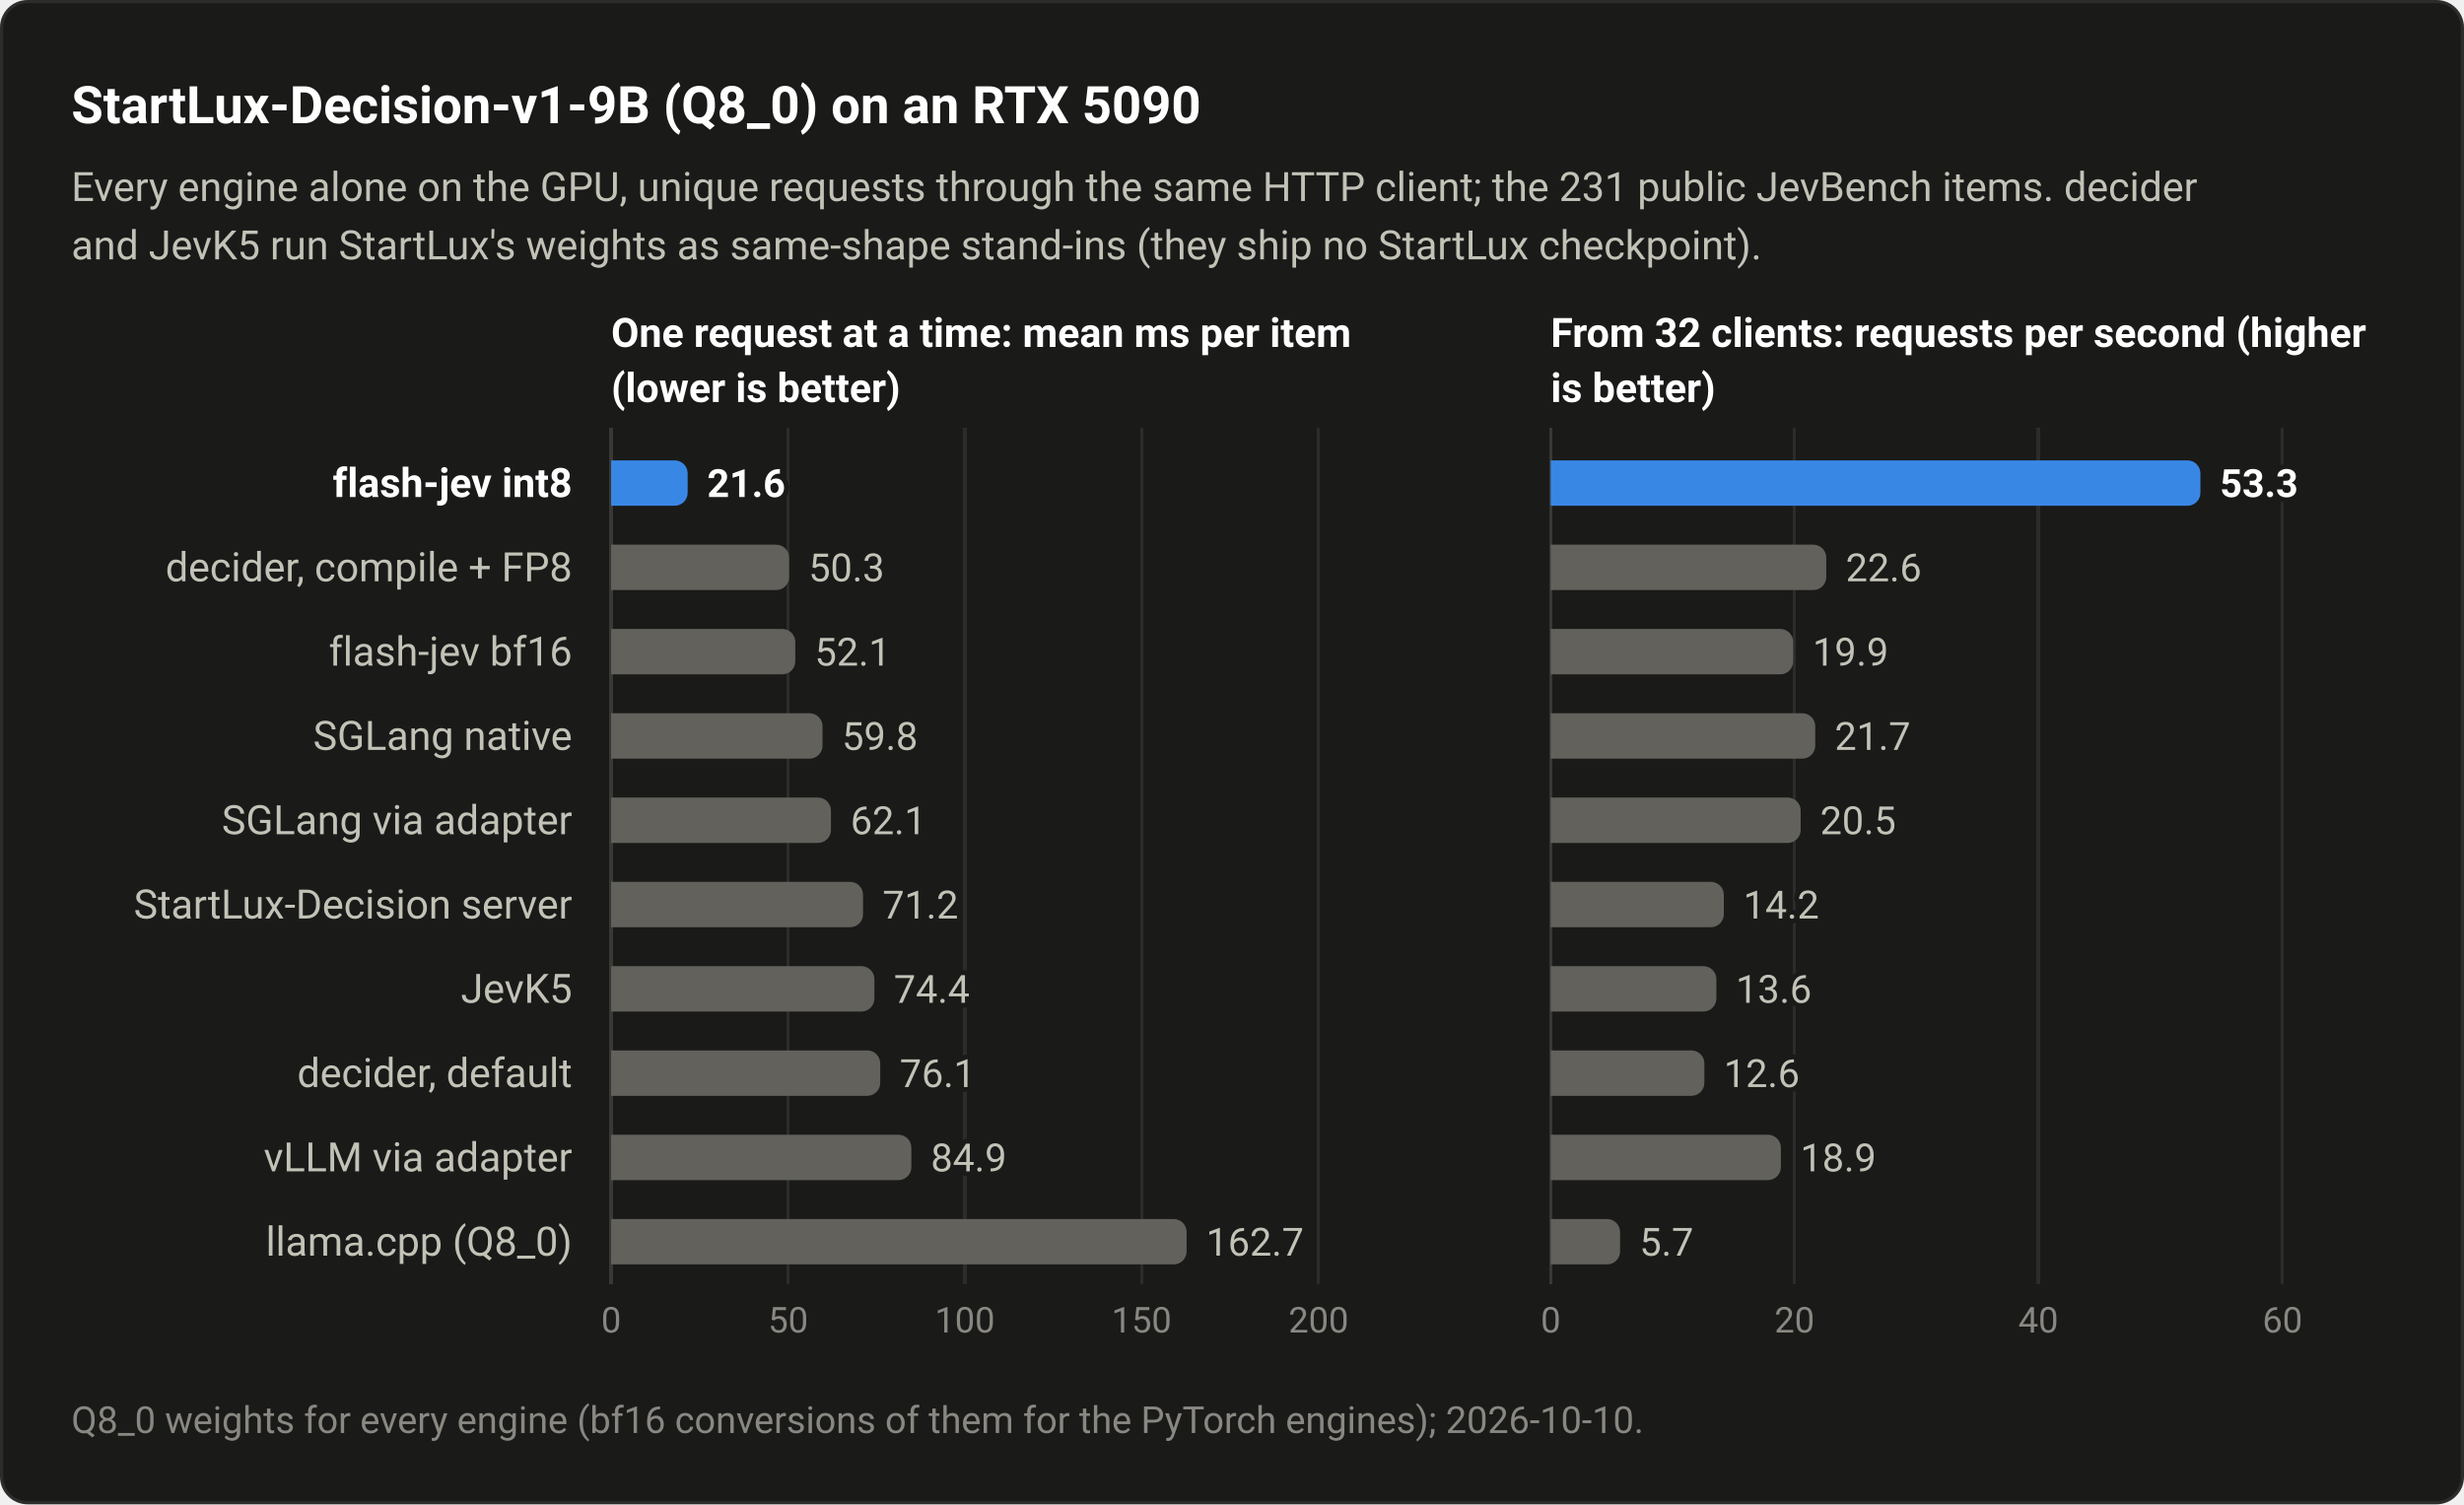
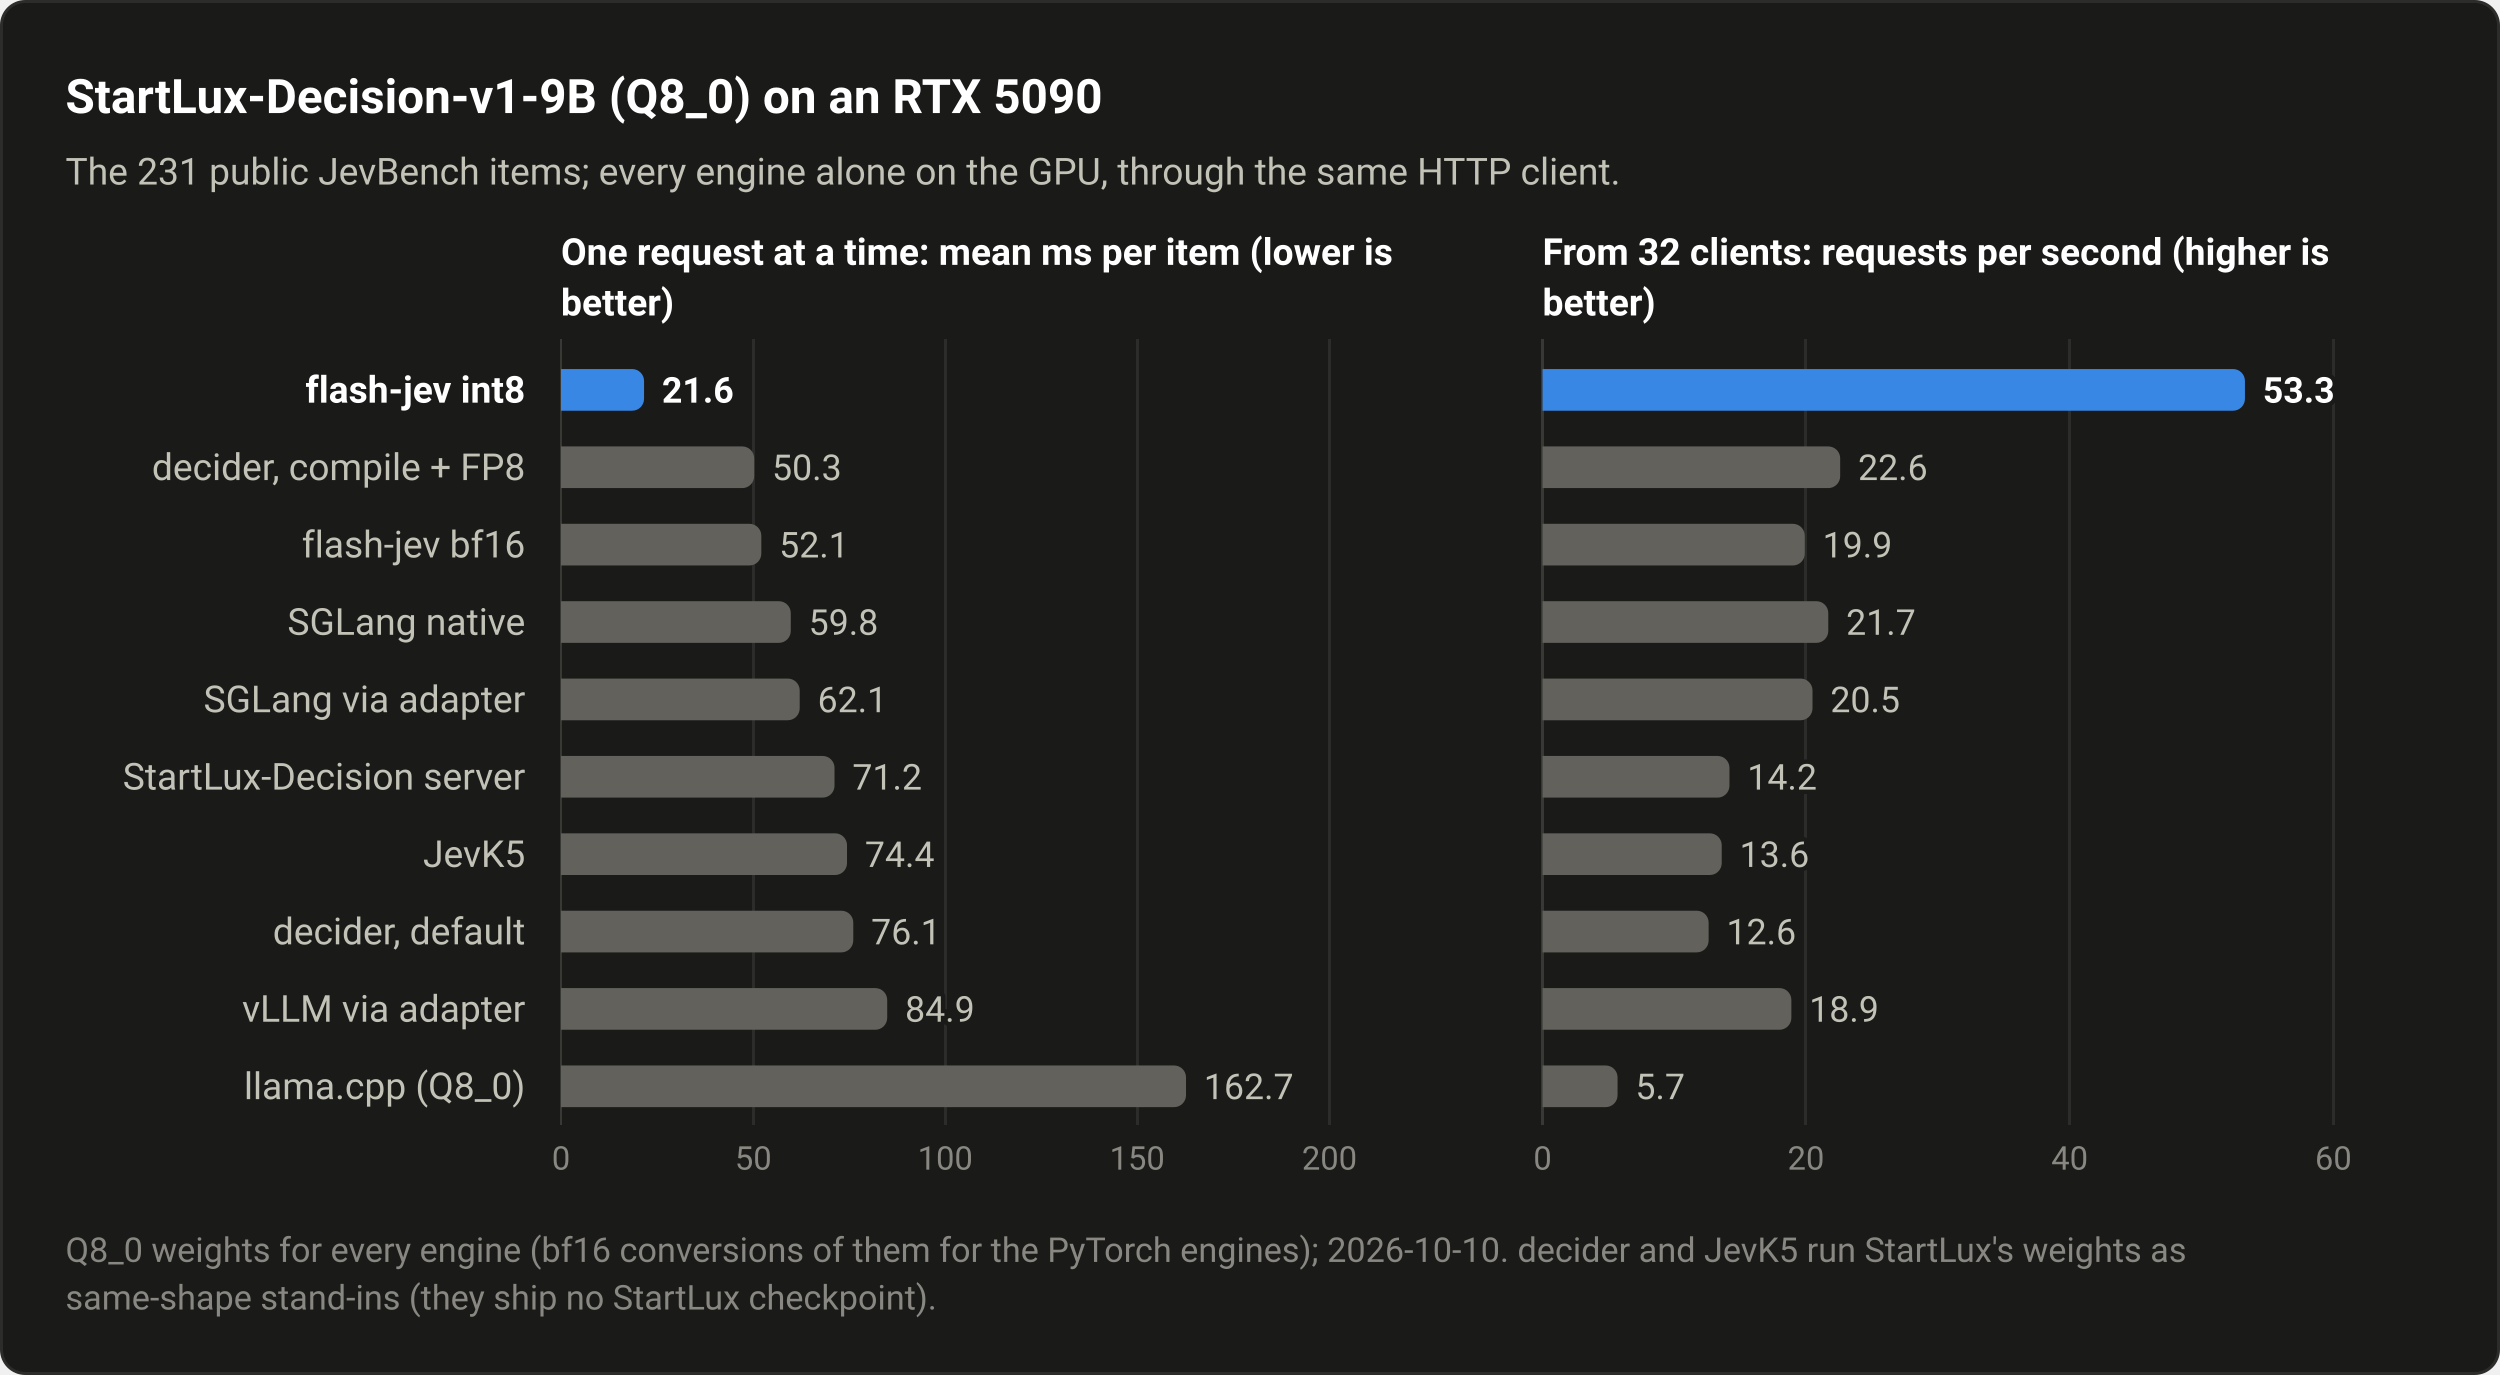
- <svg xmlns="http://www.w3.org/2000/svg" width="760" height="464" viewBox="0 0 760 464" role="img" aria-labelledby="title desc" font-family="system-ui, -apple-system, 'Segoe UI', Roboto, 'Helvetica Neue', Arial, sans-serif">
-   <rect x="0.5" y="0.5" width="759" height="463" rx="8" fill="#1a1a19" stroke="#2c2c2a" />
+ <svg xmlns="http://www.w3.org/2000/svg" width="840" height="462" viewBox="0 0 840 462" role="img" aria-labelledby="title desc" font-family="system-ui, -apple-system, 'Segoe UI', Roboto, 'Helvetica Neue', Arial, sans-serif">
+   <rect x="0.5" y="0.5" width="839" height="461" rx="8" fill="#1a1a19" stroke="#2c2c2a" />
  <text x="22.0" y="38.0" font-size="16" fill="#ffffff" text-anchor="start" font-weight="600">StartLux-Decision-v1-9B (Q8_0) on an RTX 5090</text>
-   <text x="22.0" y="62.0" font-size="12.5" fill="#c3c2b7" text-anchor="start" font-weight="400">Every engine alone on the GPU, unique requests through the same HTTP client; the 231 public JevBench items. decider</text>
-   <text x="22.0" y="80.0" font-size="12.5" fill="#c3c2b7" text-anchor="start" font-weight="400">and JevK5 run StartLux's weights as same-shape stand-ins (they ship no StartLux checkpoint).</text>
-   <text x="188.5" y="107.0" font-size="12.5" fill="#ffffff" text-anchor="start" font-weight="600">One request at a time: mean ms per item</text>
-   <text x="188.5" y="124.0" font-size="12.5" fill="#ffffff" text-anchor="start" font-weight="600">(lower is better)</text>
-   <text x="188.5" y="411.0" font-size="11" fill="#898781" text-anchor="middle" font-weight="400" style="font-variant-numeric: tabular-nums">0</text>
-   <line x1="243.1" y1="132.0" x2="243.1" y2="396.0" stroke="#2c2c2a" stroke-width="1" shape-rendering="crispEdges" />
-   <text x="243.1" y="411.0" font-size="11" fill="#898781" text-anchor="middle" font-weight="400" style="font-variant-numeric: tabular-nums">50</text>
-   <line x1="297.6" y1="132.0" x2="297.6" y2="396.0" stroke="#2c2c2a" stroke-width="1" shape-rendering="crispEdges" />
-   <text x="297.6" y="411.0" font-size="11" fill="#898781" text-anchor="middle" font-weight="400" style="font-variant-numeric: tabular-nums">100</text>
-   <line x1="352.1" y1="132.0" x2="352.1" y2="396.0" stroke="#2c2c2a" stroke-width="1" shape-rendering="crispEdges" />
-   <text x="352.1" y="411.0" font-size="11" fill="#898781" text-anchor="middle" font-weight="400" style="font-variant-numeric: tabular-nums">150</text>
-   <line x1="406.7" y1="132.0" x2="406.7" y2="396.0" stroke="#2c2c2a" stroke-width="1" shape-rendering="crispEdges" />
-   <text x="406.7" y="411.0" font-size="11" fill="#898781" text-anchor="middle" font-weight="400" style="font-variant-numeric: tabular-nums">200</text>
-   <line x1="188.5" y1="132.0" x2="188.5" y2="396.0" stroke="#383835" stroke-width="1" shape-rendering="crispEdges" />
-   <path d="M188.5,142.0 H208.1 A4.0,4.0 0 0 1 212.1,146.0 V152.0 A4.0,4.0 0 0 1 208.1,156.0 H188.5 Z" fill="#3987e5" />
-   <text x="218.1" y="153.3" font-size="12" fill="#ffffff" text-anchor="start" font-weight="600" style="font-variant-numeric: tabular-nums" stroke="#1a1a19" stroke-width="3" stroke-linejoin="round" paint-order="stroke">21.6</text>
-   <path d="M188.5,168.0 H239.4 A4.0,4.0 0 0 1 243.4,172.0 V178.0 A4.0,4.0 0 0 1 239.4,182.0 H188.5 Z" fill="#62615c" />
-   <text x="249.4" y="179.3" font-size="12" fill="#c3c2b7" text-anchor="start" font-weight="400" style="font-variant-numeric: tabular-nums" stroke="#1a1a19" stroke-width="3" stroke-linejoin="round" paint-order="stroke">50.3</text>
-   <path d="M188.5,194.0 H241.3 A4.0,4.0 0 0 1 245.3,198.0 V204.0 A4.0,4.0 0 0 1 241.3,208.0 H188.5 Z" fill="#62615c" />
-   <text x="251.3" y="205.3" font-size="12" fill="#c3c2b7" text-anchor="start" font-weight="400" style="font-variant-numeric: tabular-nums" stroke="#1a1a19" stroke-width="3" stroke-linejoin="round" paint-order="stroke">52.1</text>
-   <path d="M188.5,220.0 H249.7 A4.0,4.0 0 0 1 253.7,224.0 V230.0 A4.0,4.0 0 0 1 249.7,234.0 H188.5 Z" fill="#62615c" />
-   <text x="259.7" y="231.3" font-size="12" fill="#c3c2b7" text-anchor="start" font-weight="400" style="font-variant-numeric: tabular-nums" stroke="#1a1a19" stroke-width="3" stroke-linejoin="round" paint-order="stroke">59.8</text>
-   <path d="M188.5,246.0 H252.3 A4.0,4.0 0 0 1 256.3,250.0 V256.0 A4.0,4.0 0 0 1 252.3,260.0 H188.5 Z" fill="#62615c" />
-   <text x="262.3" y="257.3" font-size="12" fill="#c3c2b7" text-anchor="start" font-weight="400" style="font-variant-numeric: tabular-nums" stroke="#1a1a19" stroke-width="3" stroke-linejoin="round" paint-order="stroke">62.1</text>
-   <path d="M188.5,272.0 H262.2 A4.0,4.0 0 0 1 266.2,276.0 V282.0 A4.0,4.0 0 0 1 262.2,286.0 H188.5 Z" fill="#62615c" />
-   <text x="272.2" y="283.3" font-size="12" fill="#c3c2b7" text-anchor="start" font-weight="400" style="font-variant-numeric: tabular-nums" stroke="#1a1a19" stroke-width="3" stroke-linejoin="round" paint-order="stroke">71.2</text>
-   <path d="M188.5,298.0 H265.7 A4.0,4.0 0 0 1 269.7,302.0 V308.0 A4.0,4.0 0 0 1 265.7,312.0 H188.5 Z" fill="#62615c" />
-   <text x="275.7" y="309.3" font-size="12" fill="#c3c2b7" text-anchor="start" font-weight="400" style="font-variant-numeric: tabular-nums" stroke="#1a1a19" stroke-width="3" stroke-linejoin="round" paint-order="stroke">74.4</text>
-   <path d="M188.5,324.0 H267.5 A4.0,4.0 0 0 1 271.5,328.0 V334.0 A4.0,4.0 0 0 1 267.5,338.0 H188.5 Z" fill="#62615c" />
-   <text x="277.5" y="335.3" font-size="12" fill="#c3c2b7" text-anchor="start" font-weight="400" style="font-variant-numeric: tabular-nums" stroke="#1a1a19" stroke-width="3" stroke-linejoin="round" paint-order="stroke">76.1</text>
-   <path d="M188.5,350.0 H277.1 A4.0,4.0 0 0 1 281.1,354.0 V360.0 A4.0,4.0 0 0 1 277.1,364.0 H188.5 Z" fill="#62615c" />
-   <text x="287.1" y="361.3" font-size="12" fill="#c3c2b7" text-anchor="start" font-weight="400" style="font-variant-numeric: tabular-nums" stroke="#1a1a19" stroke-width="3" stroke-linejoin="round" paint-order="stroke">84.9</text>
-   <path d="M188.5,376.0 H362.0 A4.0,4.0 0 0 1 366.0,380.0 V386.0 A4.0,4.0 0 0 1 362.0,390.0 H188.5 Z" fill="#62615c" />
-   <text x="372.0" y="387.3" font-size="12" fill="#c3c2b7" text-anchor="start" font-weight="400" style="font-variant-numeric: tabular-nums" stroke="#1a1a19" stroke-width="3" stroke-linejoin="round" paint-order="stroke">162.7</text>
-   <text x="478.3" y="107.0" font-size="12.5" fill="#ffffff" text-anchor="start" font-weight="600">From 32 clients: requests per second (higher</text>
-   <text x="478.3" y="124.0" font-size="12.5" fill="#ffffff" text-anchor="start" font-weight="600">is better)</text>
-   <text x="478.3" y="411.0" font-size="11" fill="#898781" text-anchor="middle" font-weight="400" style="font-variant-numeric: tabular-nums">0</text>
-   <line x1="553.5" y1="132.0" x2="553.5" y2="396.0" stroke="#2c2c2a" stroke-width="1" shape-rendering="crispEdges" />
-   <text x="553.5" y="411.0" font-size="11" fill="#898781" text-anchor="middle" font-weight="400" style="font-variant-numeric: tabular-nums">20</text>
-   <line x1="628.7" y1="132.0" x2="628.7" y2="396.0" stroke="#2c2c2a" stroke-width="1" shape-rendering="crispEdges" />
-   <text x="628.7" y="411.0" font-size="11" fill="#898781" text-anchor="middle" font-weight="400" style="font-variant-numeric: tabular-nums">40</text>
-   <line x1="704.0" y1="132.0" x2="704.0" y2="396.0" stroke="#2c2c2a" stroke-width="1" shape-rendering="crispEdges" />
-   <text x="704.0" y="411.0" font-size="11" fill="#898781" text-anchor="middle" font-weight="400" style="font-variant-numeric: tabular-nums">60</text>
-   <line x1="478.3" y1="132.0" x2="478.3" y2="396.0" stroke="#383835" stroke-width="1" shape-rendering="crispEdges" />
-   <path d="M478.3,142.0 H674.7 A4.0,4.0 0 0 1 678.7,146.0 V152.0 A4.0,4.0 0 0 1 674.7,156.0 H478.3 Z" fill="#3987e5" />
-   <text x="684.7" y="153.3" font-size="12" fill="#ffffff" text-anchor="start" font-weight="600" style="font-variant-numeric: tabular-nums" stroke="#1a1a19" stroke-width="3" stroke-linejoin="round" paint-order="stroke">53.3</text>
-   <path d="M478.3,168.0 H559.3 A4.0,4.0 0 0 1 563.3,172.0 V178.0 A4.0,4.0 0 0 1 559.3,182.0 H478.3 Z" fill="#62615c" />
-   <text x="569.3" y="179.3" font-size="12" fill="#c3c2b7" text-anchor="start" font-weight="400" style="font-variant-numeric: tabular-nums" stroke="#1a1a19" stroke-width="3" stroke-linejoin="round" paint-order="stroke">22.6</text>
-   <path d="M478.3,194.0 H549.1 A4.0,4.0 0 0 1 553.1,198.0 V204.0 A4.0,4.0 0 0 1 549.1,208.0 H478.3 Z" fill="#62615c" />
-   <text x="559.1" y="205.3" font-size="12" fill="#c3c2b7" text-anchor="start" font-weight="400" style="font-variant-numeric: tabular-nums" stroke="#1a1a19" stroke-width="3" stroke-linejoin="round" paint-order="stroke">19.9</text>
-   <path d="M478.3,220.0 H555.9 A4.0,4.0 0 0 1 559.9,224.0 V230.0 A4.0,4.0 0 0 1 555.9,234.0 H478.3 Z" fill="#62615c" />
-   <text x="565.9" y="231.3" font-size="12" fill="#c3c2b7" text-anchor="start" font-weight="400" style="font-variant-numeric: tabular-nums" stroke="#1a1a19" stroke-width="3" stroke-linejoin="round" paint-order="stroke">21.7</text>
-   <path d="M478.3,246.0 H551.4 A4.0,4.0 0 0 1 555.4,250.0 V256.0 A4.0,4.0 0 0 1 551.4,260.0 H478.3 Z" fill="#62615c" />
-   <text x="561.4" y="257.3" font-size="12" fill="#c3c2b7" text-anchor="start" font-weight="400" style="font-variant-numeric: tabular-nums" stroke="#1a1a19" stroke-width="3" stroke-linejoin="round" paint-order="stroke">20.5</text>
-   <path d="M478.3,272.0 H527.7 A4.0,4.0 0 0 1 531.7,276.0 V282.0 A4.0,4.0 0 0 1 527.7,286.0 H478.3 Z" fill="#62615c" />
-   <text x="537.7" y="283.3" font-size="12" fill="#c3c2b7" text-anchor="start" font-weight="400" style="font-variant-numeric: tabular-nums" stroke="#1a1a19" stroke-width="3" stroke-linejoin="round" paint-order="stroke">14.2</text>
-   <path d="M478.3,298.0 H525.4 A4.0,4.0 0 0 1 529.4,302.0 V308.0 A4.0,4.0 0 0 1 525.4,312.0 H478.3 Z" fill="#62615c" />
-   <text x="535.4" y="309.3" font-size="12" fill="#c3c2b7" text-anchor="start" font-weight="400" style="font-variant-numeric: tabular-nums" stroke="#1a1a19" stroke-width="3" stroke-linejoin="round" paint-order="stroke">13.6</text>
-   <path d="M478.3,324.0 H521.7 A4.0,4.0 0 0 1 525.7,328.0 V334.0 A4.0,4.0 0 0 1 521.7,338.0 H478.3 Z" fill="#62615c" />
-   <text x="531.7" y="335.3" font-size="12" fill="#c3c2b7" text-anchor="start" font-weight="400" style="font-variant-numeric: tabular-nums" stroke="#1a1a19" stroke-width="3" stroke-linejoin="round" paint-order="stroke">12.6</text>
-   <path d="M478.3,350.0 H545.3 A4.0,4.0 0 0 1 549.3,354.0 V360.0 A4.0,4.0 0 0 1 545.3,364.0 H478.3 Z" fill="#62615c" />
-   <text x="555.3" y="361.3" font-size="12" fill="#c3c2b7" text-anchor="start" font-weight="400" style="font-variant-numeric: tabular-nums" stroke="#1a1a19" stroke-width="3" stroke-linejoin="round" paint-order="stroke">18.9</text>
-   <path d="M478.3,376.0 H495.7 A4.0,4.0 0 0 1 499.7,380.0 V386.0 A4.0,4.0 0 0 1 495.7,390.0 H478.3 Z" fill="#62615c" />
-   <text x="505.7" y="387.3" font-size="12" fill="#c3c2b7" text-anchor="start" font-weight="400" style="font-variant-numeric: tabular-nums" stroke="#1a1a19" stroke-width="3" stroke-linejoin="round" paint-order="stroke">5.7</text>
-   <text x="176.5" y="153.3" font-size="12.5" fill="#ffffff" text-anchor="end" font-weight="600">flash-jev int8</text>
-   <text x="176.5" y="179.3" font-size="12.5" fill="#c3c2b7" text-anchor="end" font-weight="400">decider, compile + FP8</text>
-   <text x="176.5" y="205.3" font-size="12.5" fill="#c3c2b7" text-anchor="end" font-weight="400">flash-jev bf16</text>
-   <text x="176.5" y="231.3" font-size="12.5" fill="#c3c2b7" text-anchor="end" font-weight="400">SGLang native</text>
-   <text x="176.5" y="257.3" font-size="12.5" fill="#c3c2b7" text-anchor="end" font-weight="400">SGLang via adapter</text>
-   <text x="176.5" y="283.3" font-size="12.5" fill="#c3c2b7" text-anchor="end" font-weight="400">StartLux-Decision server</text>
-   <text x="176.5" y="309.3" font-size="12.5" fill="#c3c2b7" text-anchor="end" font-weight="400">JevK5</text>
-   <text x="176.5" y="335.3" font-size="12.5" fill="#c3c2b7" text-anchor="end" font-weight="400">decider, default</text>
-   <text x="176.5" y="361.3" font-size="12.5" fill="#c3c2b7" text-anchor="end" font-weight="400">vLLM via adapter</text>
-   <text x="176.5" y="387.3" font-size="12.5" fill="#c3c2b7" text-anchor="end" font-weight="400">llama.cpp (Q8_0)</text>
-   <text x="22.0" y="442.0" font-size="11.5" fill="#898781" text-anchor="start" font-weight="400">Q8_0 weights for every engine (bf16 conversions of them for the PyTorch engines); 2026-10-10.</text>
+   <text x="22.0" y="62.0" font-size="12.5" fill="#c3c2b7" text-anchor="start" font-weight="400">The 231 public JevBench items; every engine alone on the GPU, through the same HTTP client.</text>
+   <text x="188.5" y="89.0" font-size="12.5" fill="#ffffff" text-anchor="start" font-weight="600">One request at a time: mean ms per item (lower is</text>
+   <text x="188.5" y="106.0" font-size="12.5" fill="#ffffff" text-anchor="start" font-weight="600">better)</text>
+   <text x="188.5" y="393.0" font-size="11" fill="#898781" text-anchor="middle" font-weight="400" style="font-variant-numeric: tabular-nums">0</text>
+   <line x1="253.1" y1="114.0" x2="253.1" y2="378.0" stroke="#2c2c2a" stroke-width="1" shape-rendering="crispEdges" />
+   <text x="253.1" y="393.0" font-size="11" fill="#898781" text-anchor="middle" font-weight="400" style="font-variant-numeric: tabular-nums">50</text>
+   <line x1="317.6" y1="114.0" x2="317.6" y2="378.0" stroke="#2c2c2a" stroke-width="1" shape-rendering="crispEdges" />
+   <text x="317.6" y="393.0" font-size="11" fill="#898781" text-anchor="middle" font-weight="400" style="font-variant-numeric: tabular-nums">100</text>
+   <line x1="382.1" y1="114.0" x2="382.1" y2="378.0" stroke="#2c2c2a" stroke-width="1" shape-rendering="crispEdges" />
+   <text x="382.1" y="393.0" font-size="11" fill="#898781" text-anchor="middle" font-weight="400" style="font-variant-numeric: tabular-nums">150</text>
+   <line x1="446.7" y1="114.0" x2="446.7" y2="378.0" stroke="#2c2c2a" stroke-width="1" shape-rendering="crispEdges" />
+   <text x="446.7" y="393.0" font-size="11" fill="#898781" text-anchor="middle" font-weight="400" style="font-variant-numeric: tabular-nums">200</text>
+   <line x1="188.5" y1="114.0" x2="188.5" y2="378.0" stroke="#383835" stroke-width="1" shape-rendering="crispEdges" />
+   <path d="M188.5,124.0 H212.4 A4.0,4.0 0 0 1 216.4,128.0 V134.0 A4.0,4.0 0 0 1 212.4,138.0 H188.5 Z" fill="#3987e5" />
+   <text x="222.4" y="135.3" font-size="12" fill="#ffffff" text-anchor="start" font-weight="600" style="font-variant-numeric: tabular-nums" stroke="#1a1a19" stroke-width="3" stroke-linejoin="round" paint-order="stroke">21.6</text>
+   <path d="M188.5,150.0 H249.4 A4.0,4.0 0 0 1 253.4,154.0 V160.0 A4.0,4.0 0 0 1 249.4,164.0 H188.5 Z" fill="#62615c" />
+   <text x="259.4" y="161.3" font-size="12" fill="#c3c2b7" text-anchor="start" font-weight="400" style="font-variant-numeric: tabular-nums" stroke="#1a1a19" stroke-width="3" stroke-linejoin="round" paint-order="stroke">50.3</text>
+   <path d="M188.5,176.0 H251.8 A4.0,4.0 0 0 1 255.8,180.0 V186.0 A4.0,4.0 0 0 1 251.8,190.0 H188.5 Z" fill="#62615c" />
+   <text x="261.8" y="187.3" font-size="12" fill="#c3c2b7" text-anchor="start" font-weight="400" style="font-variant-numeric: tabular-nums" stroke="#1a1a19" stroke-width="3" stroke-linejoin="round" paint-order="stroke">52.1</text>
+   <path d="M188.5,202.0 H261.7 A4.0,4.0 0 0 1 265.7,206.0 V212.0 A4.0,4.0 0 0 1 261.7,216.0 H188.5 Z" fill="#62615c" />
+   <text x="271.7" y="213.3" font-size="12" fill="#c3c2b7" text-anchor="start" font-weight="400" style="font-variant-numeric: tabular-nums" stroke="#1a1a19" stroke-width="3" stroke-linejoin="round" paint-order="stroke">59.8</text>
+   <path d="M188.5,228.0 H264.7 A4.0,4.0 0 0 1 268.7,232.0 V238.0 A4.0,4.0 0 0 1 264.7,242.0 H188.5 Z" fill="#62615c" />
+   <text x="274.7" y="239.3" font-size="12" fill="#c3c2b7" text-anchor="start" font-weight="400" style="font-variant-numeric: tabular-nums" stroke="#1a1a19" stroke-width="3" stroke-linejoin="round" paint-order="stroke">62.1</text>
+   <path d="M188.5,254.0 H276.4 A4.0,4.0 0 0 1 280.4,258.0 V264.0 A4.0,4.0 0 0 1 276.4,268.0 H188.5 Z" fill="#62615c" />
+   <text x="286.4" y="265.3" font-size="12" fill="#c3c2b7" text-anchor="start" font-weight="400" style="font-variant-numeric: tabular-nums" stroke="#1a1a19" stroke-width="3" stroke-linejoin="round" paint-order="stroke">71.2</text>
+   <path d="M188.5,280.0 H280.6 A4.0,4.0 0 0 1 284.6,284.0 V290.0 A4.0,4.0 0 0 1 280.6,294.0 H188.5 Z" fill="#62615c" />
+   <text x="290.6" y="291.3" font-size="12" fill="#c3c2b7" text-anchor="start" font-weight="400" style="font-variant-numeric: tabular-nums" stroke="#1a1a19" stroke-width="3" stroke-linejoin="round" paint-order="stroke">74.4</text>
+   <path d="M188.5,306.0 H282.7 A4.0,4.0 0 0 1 286.7,310.0 V316.0 A4.0,4.0 0 0 1 282.7,320.0 H188.5 Z" fill="#62615c" />
+   <text x="292.7" y="317.3" font-size="12" fill="#c3c2b7" text-anchor="start" font-weight="400" style="font-variant-numeric: tabular-nums" stroke="#1a1a19" stroke-width="3" stroke-linejoin="round" paint-order="stroke">76.1</text>
+   <path d="M188.5,332.0 H294.1 A4.0,4.0 0 0 1 298.1,336.0 V342.0 A4.0,4.0 0 0 1 294.1,346.0 H188.5 Z" fill="#62615c" />
+   <text x="304.1" y="343.3" font-size="12" fill="#c3c2b7" text-anchor="start" font-weight="400" style="font-variant-numeric: tabular-nums" stroke="#1a1a19" stroke-width="3" stroke-linejoin="round" paint-order="stroke">84.9</text>
+   <path d="M188.5,358.0 H394.5 A4.0,4.0 0 0 1 398.5,362.0 V368.0 A4.0,4.0 0 0 1 394.5,372.0 H188.5 Z" fill="#62615c" />
+   <text x="404.5" y="369.3" font-size="12" fill="#c3c2b7" text-anchor="start" font-weight="400" style="font-variant-numeric: tabular-nums" stroke="#1a1a19" stroke-width="3" stroke-linejoin="round" paint-order="stroke">162.7</text>
+   <text x="518.3" y="89.0" font-size="12.5" fill="#ffffff" text-anchor="start" font-weight="600">From 32 clients: requests per second (higher is</text>
+   <text x="518.3" y="106.0" font-size="12.5" fill="#ffffff" text-anchor="start" font-weight="600">better)</text>
+   <text x="518.3" y="393.0" font-size="11" fill="#898781" text-anchor="middle" font-weight="400" style="font-variant-numeric: tabular-nums">0</text>
+   <line x1="606.8" y1="114.0" x2="606.8" y2="378.0" stroke="#2c2c2a" stroke-width="1" shape-rendering="crispEdges" />
+   <text x="606.8" y="393.0" font-size="11" fill="#898781" text-anchor="middle" font-weight="400" style="font-variant-numeric: tabular-nums">20</text>
+   <line x1="695.4" y1="114.0" x2="695.4" y2="378.0" stroke="#2c2c2a" stroke-width="1" shape-rendering="crispEdges" />
+   <text x="695.4" y="393.0" font-size="11" fill="#898781" text-anchor="middle" font-weight="400" style="font-variant-numeric: tabular-nums">40</text>
+   <line x1="784.0" y1="114.0" x2="784.0" y2="378.0" stroke="#2c2c2a" stroke-width="1" shape-rendering="crispEdges" />
+   <text x="784.0" y="393.0" font-size="11" fill="#898781" text-anchor="middle" font-weight="400" style="font-variant-numeric: tabular-nums">60</text>
+   <line x1="518.3" y1="114.0" x2="518.3" y2="378.0" stroke="#383835" stroke-width="1" shape-rendering="crispEdges" />
+   <path d="M518.3,124.0 H750.3 A4.0,4.0 0 0 1 754.3,128.0 V134.0 A4.0,4.0 0 0 1 750.3,138.0 H518.3 Z" fill="#3987e5" />
+   <text x="760.3" y="135.3" font-size="12" fill="#ffffff" text-anchor="start" font-weight="600" style="font-variant-numeric: tabular-nums" stroke="#1a1a19" stroke-width="3" stroke-linejoin="round" paint-order="stroke">53.3</text>
+   <path d="M518.3,150.0 H614.3 A4.0,4.0 0 0 1 618.3,154.0 V160.0 A4.0,4.0 0 0 1 614.3,164.0 H518.3 Z" fill="#62615c" />
+   <text x="624.3" y="161.3" font-size="12" fill="#c3c2b7" text-anchor="start" font-weight="400" style="font-variant-numeric: tabular-nums" stroke="#1a1a19" stroke-width="3" stroke-linejoin="round" paint-order="stroke">22.6</text>
+   <path d="M518.3,176.0 H602.4 A4.0,4.0 0 0 1 606.4,180.0 V186.0 A4.0,4.0 0 0 1 602.4,190.0 H518.3 Z" fill="#62615c" />
+   <text x="612.4" y="187.3" font-size="12" fill="#c3c2b7" text-anchor="start" font-weight="400" style="font-variant-numeric: tabular-nums" stroke="#1a1a19" stroke-width="3" stroke-linejoin="round" paint-order="stroke">19.9</text>
+   <path d="M518.3,202.0 H610.3 A4.0,4.0 0 0 1 614.3,206.0 V212.0 A4.0,4.0 0 0 1 610.3,216.0 H518.3 Z" fill="#62615c" />
+   <text x="620.3" y="213.3" font-size="12" fill="#c3c2b7" text-anchor="start" font-weight="400" style="font-variant-numeric: tabular-nums" stroke="#1a1a19" stroke-width="3" stroke-linejoin="round" paint-order="stroke">21.7</text>
+   <path d="M518.3,228.0 H605.0 A4.0,4.0 0 0 1 609.0,232.0 V238.0 A4.0,4.0 0 0 1 605.0,242.0 H518.3 Z" fill="#62615c" />
+   <text x="615.0" y="239.3" font-size="12" fill="#c3c2b7" text-anchor="start" font-weight="400" style="font-variant-numeric: tabular-nums" stroke="#1a1a19" stroke-width="3" stroke-linejoin="round" paint-order="stroke">20.5</text>
+   <path d="M518.3,254.0 H577.1 A4.0,4.0 0 0 1 581.1,258.0 V264.0 A4.0,4.0 0 0 1 577.1,268.0 H518.3 Z" fill="#62615c" />
+   <text x="587.1" y="265.3" font-size="12" fill="#c3c2b7" text-anchor="start" font-weight="400" style="font-variant-numeric: tabular-nums" stroke="#1a1a19" stroke-width="3" stroke-linejoin="round" paint-order="stroke">14.2</text>
+   <path d="M518.3,280.0 H574.5 A4.0,4.0 0 0 1 578.5,284.0 V290.0 A4.0,4.0 0 0 1 574.5,294.0 H518.3 Z" fill="#62615c" />
+   <text x="584.5" y="291.3" font-size="12" fill="#c3c2b7" text-anchor="start" font-weight="400" style="font-variant-numeric: tabular-nums" stroke="#1a1a19" stroke-width="3" stroke-linejoin="round" paint-order="stroke">13.6</text>
+   <path d="M518.3,306.0 H570.1 A4.0,4.0 0 0 1 574.1,310.0 V316.0 A4.0,4.0 0 0 1 570.1,320.0 H518.3 Z" fill="#62615c" />
+   <text x="580.1" y="317.3" font-size="12" fill="#c3c2b7" text-anchor="start" font-weight="400" style="font-variant-numeric: tabular-nums" stroke="#1a1a19" stroke-width="3" stroke-linejoin="round" paint-order="stroke">12.6</text>
+   <path d="M518.3,332.0 H597.9 A4.0,4.0 0 0 1 601.9,336.0 V342.0 A4.0,4.0 0 0 1 597.9,346.0 H518.3 Z" fill="#62615c" />
+   <text x="607.9" y="343.3" font-size="12" fill="#c3c2b7" text-anchor="start" font-weight="400" style="font-variant-numeric: tabular-nums" stroke="#1a1a19" stroke-width="3" stroke-linejoin="round" paint-order="stroke">18.9</text>
+   <path d="M518.3,358.0 H539.5 A4.0,4.0 0 0 1 543.5,362.0 V368.0 A4.0,4.0 0 0 1 539.5,372.0 H518.3 Z" fill="#62615c" />
+   <text x="549.5" y="369.3" font-size="12" fill="#c3c2b7" text-anchor="start" font-weight="400" style="font-variant-numeric: tabular-nums" stroke="#1a1a19" stroke-width="3" stroke-linejoin="round" paint-order="stroke">5.7</text>
+   <text x="176.5" y="135.3" font-size="12.5" fill="#ffffff" text-anchor="end" font-weight="600">flash-jev int8</text>
+   <text x="176.5" y="161.3" font-size="12.5" fill="#c3c2b7" text-anchor="end" font-weight="400">decider, compile + FP8</text>
+   <text x="176.5" y="187.3" font-size="12.5" fill="#c3c2b7" text-anchor="end" font-weight="400">flash-jev bf16</text>
+   <text x="176.5" y="213.3" font-size="12.5" fill="#c3c2b7" text-anchor="end" font-weight="400">SGLang native</text>
+   <text x="176.5" y="239.3" font-size="12.5" fill="#c3c2b7" text-anchor="end" font-weight="400">SGLang via adapter</text>
+   <text x="176.5" y="265.3" font-size="12.5" fill="#c3c2b7" text-anchor="end" font-weight="400">StartLux-Decision server</text>
+   <text x="176.5" y="291.3" font-size="12.5" fill="#c3c2b7" text-anchor="end" font-weight="400">JevK5</text>
+   <text x="176.5" y="317.3" font-size="12.5" fill="#c3c2b7" text-anchor="end" font-weight="400">decider, default</text>
+   <text x="176.5" y="343.3" font-size="12.5" fill="#c3c2b7" text-anchor="end" font-weight="400">vLLM via adapter</text>
+   <text x="176.5" y="369.3" font-size="12.5" fill="#c3c2b7" text-anchor="end" font-weight="400">llama.cpp (Q8_0)</text>
+   <text x="22.0" y="424.0" font-size="11.5" fill="#898781" text-anchor="start" font-weight="400">Q8_0 weights for every engine (bf16 conversions of them for the PyTorch engines); 2026-10-10. decider and JevK5 run StartLux's weights as</text>
+   <text x="22.0" y="440.0" font-size="11.5" fill="#898781" text-anchor="start" font-weight="400">same-shape stand-ins (they ship no StartLux checkpoint).</text>
</svg>
